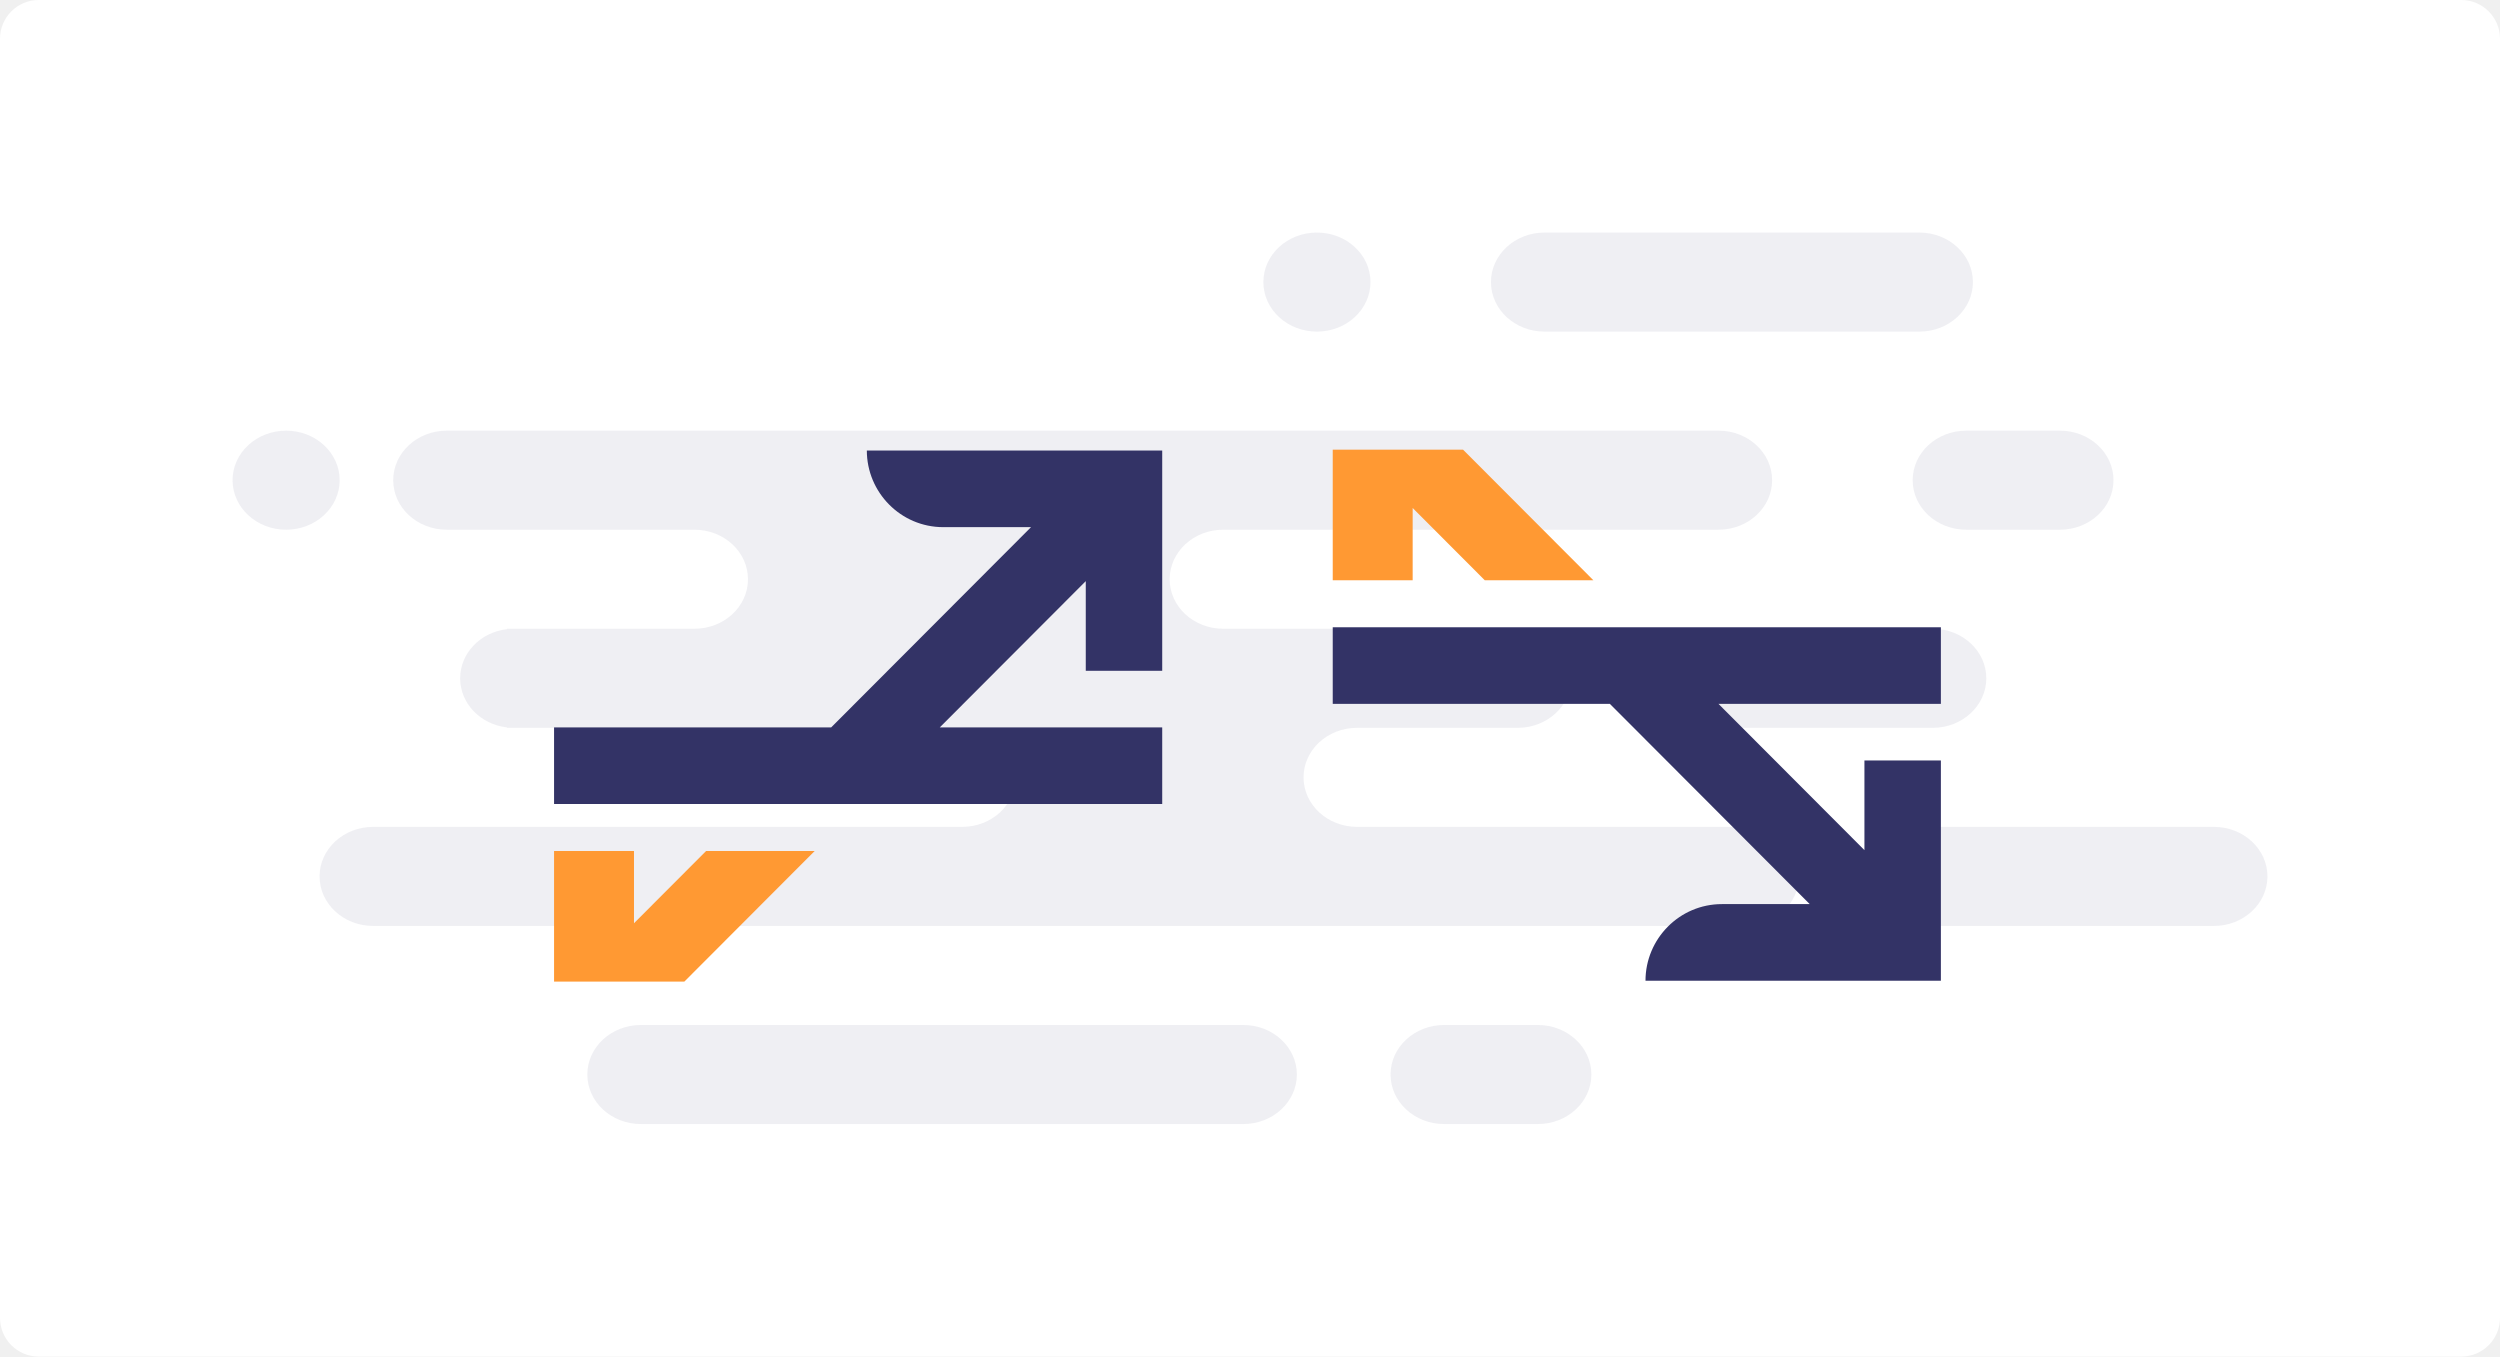
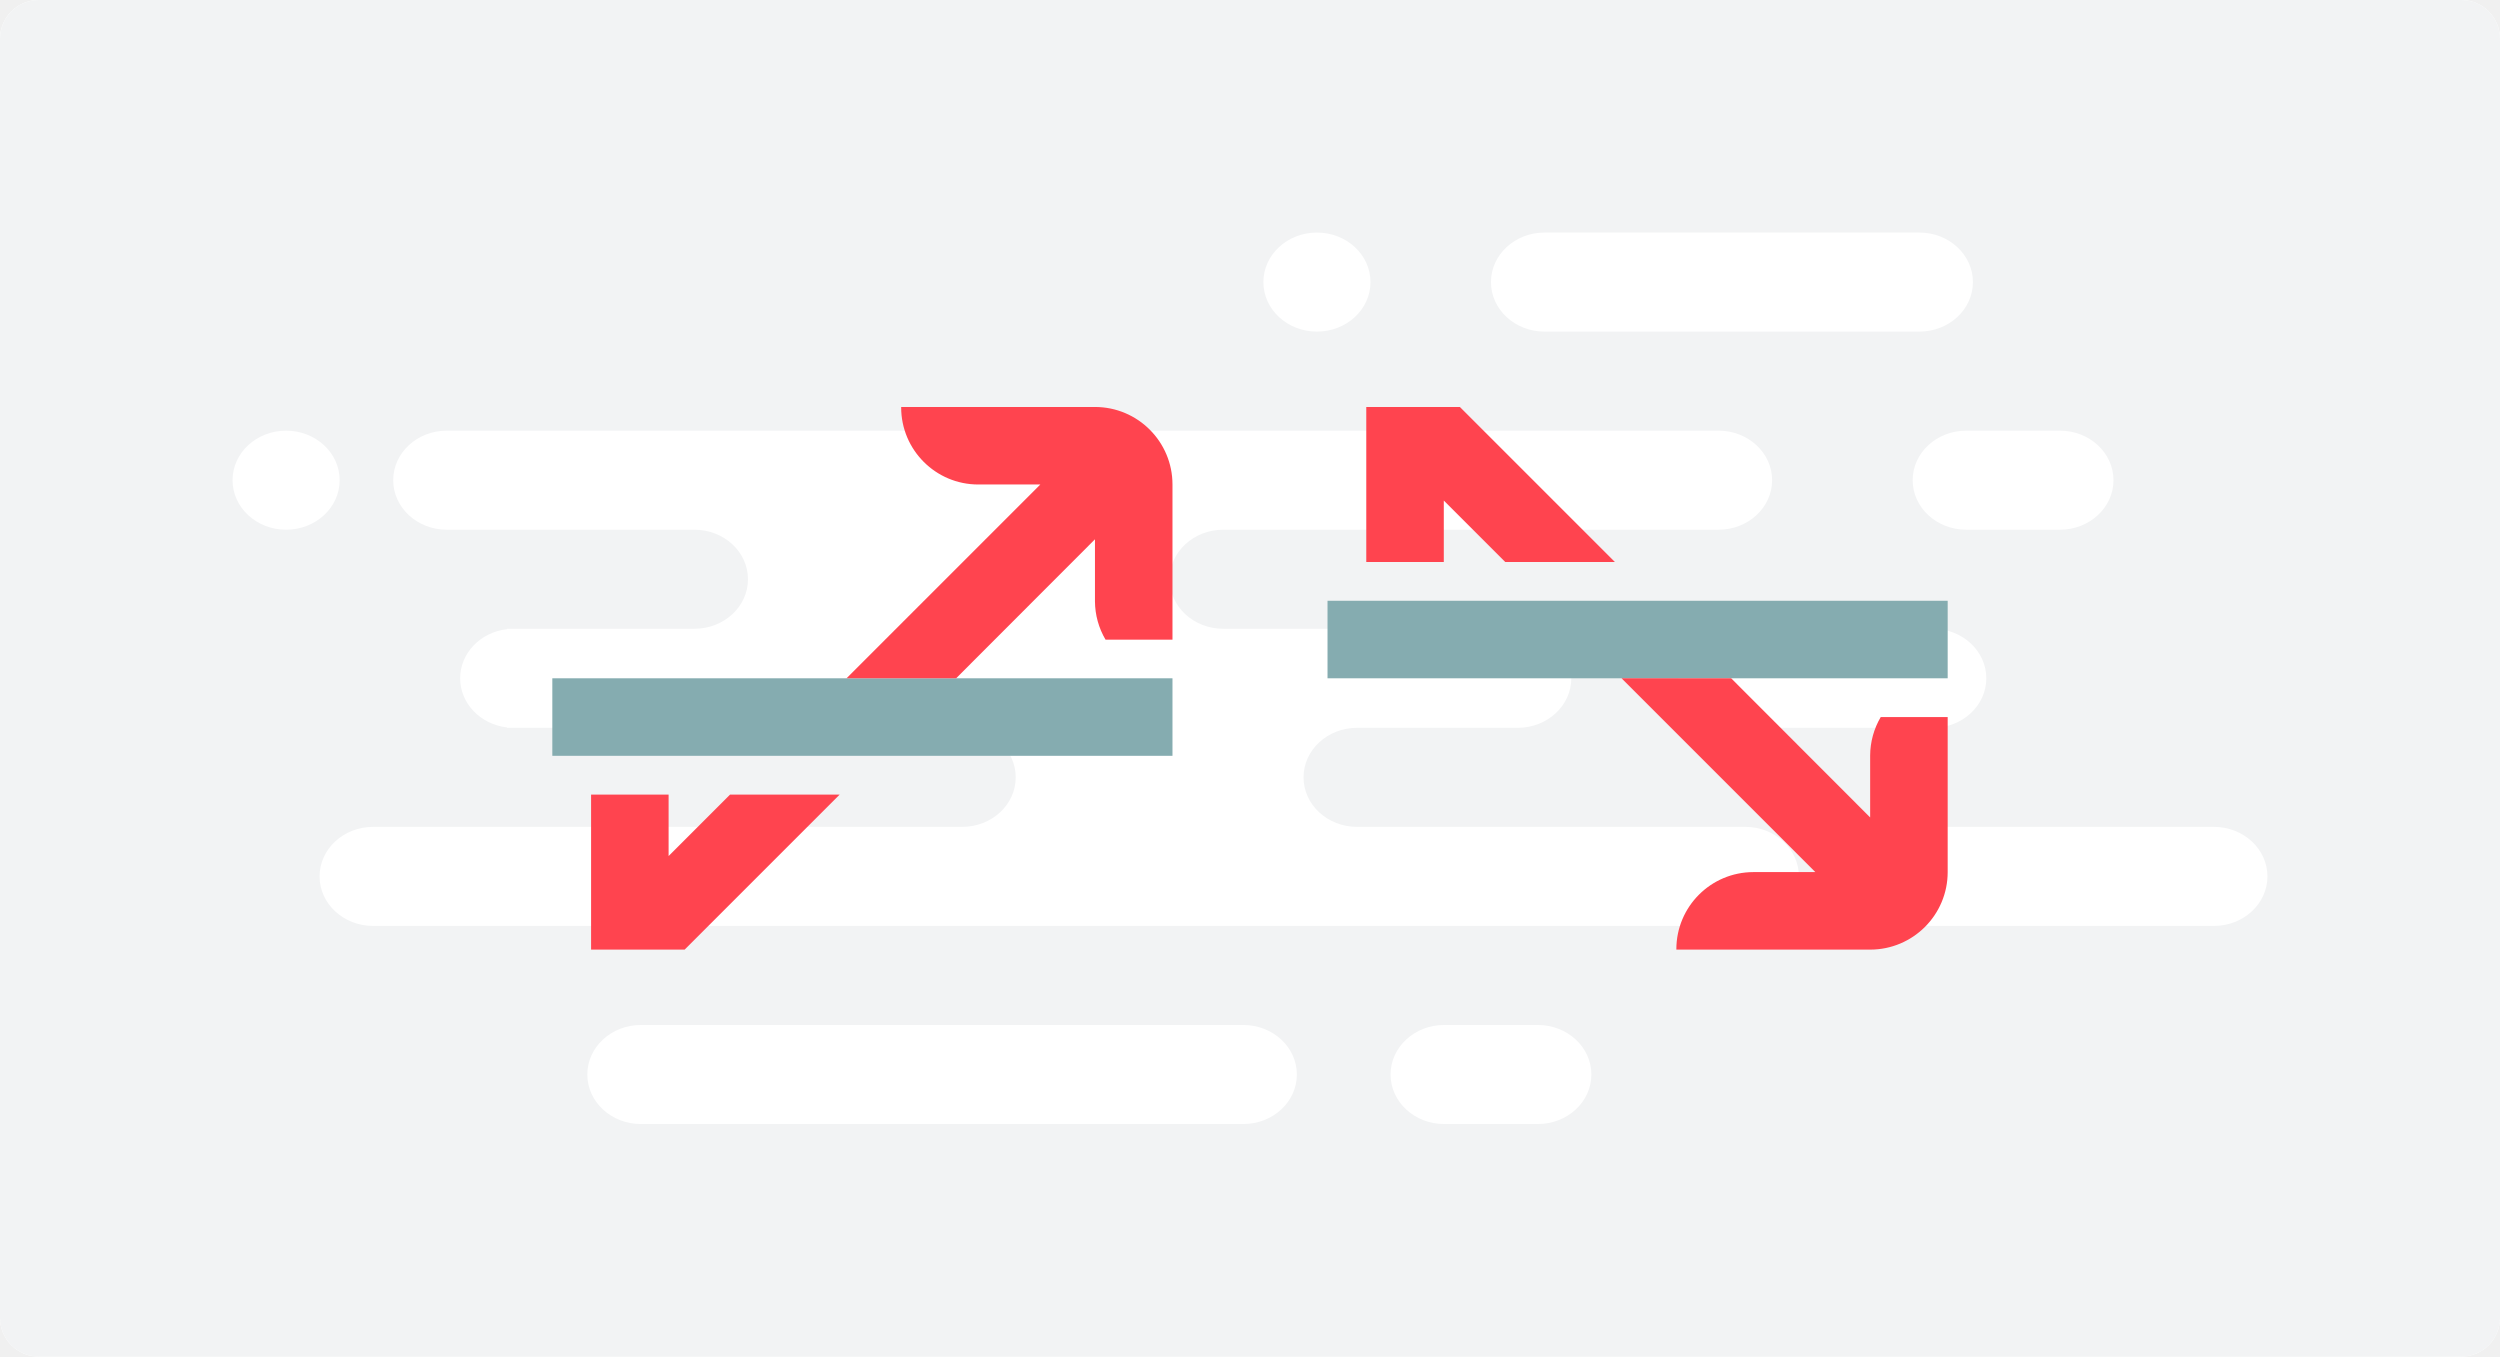
- <svg xmlns="http://www.w3.org/2000/svg" xmlns:xlink="http://www.w3.org/1999/xlink" width="258" height="140">
-   <defs>
-     <path id="a" d="M0 0h63.658v63.658H0z" />
-   </defs>
-   <g fill="none" fill-rule="evenodd">
-     <rect width="258" height="140" fill="#FFF" rx="4" />
-     <path fill="#336" d="M149.033 85.333h31.085c3.053 0 5.527 2.289 5.527 5.111 0 2.823-2.474 5.112-5.527 5.112H38.507c-3.053 0-5.527-2.289-5.527-5.112 0-2.822 2.474-5.11 5.527-5.11h60.79c3.051 0 5.525-2.289 5.525-5.112s-2.474-5.11-5.526-5.11H52.322v-.04c-2.763-.323-4.834-2.496-4.834-5.072s2.071-4.749 4.834-5.072v-.04h19.342c3.053 0 5.527-2.287 5.527-5.11 0-2.823-2.474-5.111-5.527-5.111H46.105c-3.052 0-5.526-2.289-5.526-5.111 0-2.823 2.474-5.112 5.526-5.112h131.25c3.052 0 5.527 2.289 5.527 5.112 0 2.822-2.475 5.11-5.527 5.11h-51.118c-3.052 0-5.526 2.289-5.526 5.112s2.474 5.11 5.526 5.11h30.395c3.052 0 5.526 2.29 5.526 5.112 0 2.823-2.474 5.111-5.526 5.111h-16.58c-3.051 0-5.526 2.288-5.526 5.111s2.475 5.111 5.527 5.111h8.98zM29.526 44.444c3.052 0 5.527 2.289 5.527 5.112 0 2.822-2.475 5.11-5.527 5.11S24 52.379 24 49.557c0-2.823 2.474-5.112 5.526-5.112zM159.395 24h38.684c3.052 0 5.526 2.288 5.526 5.111s-2.474 5.111-5.526 5.111h-38.684c-3.052 0-5.527-2.288-5.527-5.11 0-2.824 2.475-5.112 5.527-5.112zm-23.487 0c3.052 0 5.526 2.288 5.526 5.111s-2.474 5.111-5.526 5.111c-3.052 0-5.526-2.288-5.526-5.11 0-2.824 2.474-5.112 5.526-5.112zm67.006 20.444h9.672c3.052 0 5.526 2.289 5.526 5.112 0 2.822-2.474 5.11-5.526 5.11h-9.672c-3.052 0-5.526-2.288-5.526-5.11 0-2.823 2.474-5.112 5.526-5.112zM178.737 64.89h20.724c3.052 0 5.526 2.288 5.526 5.111s-2.474 5.111-5.526 5.111h-20.724c-3.052 0-5.526-2.288-5.526-5.111s2.474-5.111 5.526-5.111zm19.342 20.444h30.395c3.052 0 5.526 2.289 5.526 5.111 0 2.823-2.474 5.112-5.526 5.112h-30.395c-3.052 0-5.526-2.289-5.526-5.112 0-2.822 2.474-5.11 5.526-5.11zm-131.94 20.445h62.17c3.052 0 5.527 2.288 5.527 5.11 0 2.824-2.475 5.112-5.527 5.112H66.14c-3.053 0-5.527-2.288-5.527-5.111s2.474-5.111 5.526-5.111zm82.894 0h9.67c3.053 0 5.527 2.288 5.527 5.11 0 2.824-2.474 5.112-5.526 5.112h-9.671c-3.052 0-5.526-2.288-5.526-5.111s2.474-5.111 5.526-5.111z" opacity=".08" />
-     <g transform="translate(137 38)">
-       <mask id="b" fill="#fff">
-         <use xlink:href="#a" />
-       </mask>
-       <g mask="url(#b)">
-         <path fill="#336" d="M40.347 34.64l15.062 15.093v-9.254h7.89v22.73H32.815c0-4.312 3.497-7.906 7.89-7.906h9.056L29.139 34.64H.538v-7.906h62.761v7.906H40.347z" />
-         <path fill="#F93" fill-rule="nonzero" d="M13.987 8.406H.538v13.476h8.249v-7.457l7.441 7.457h11.208z" />
+ <svg xmlns="http://www.w3.org/2000/svg" width="258px" height="140px" viewBox="0 0 258 140" version="1.1">
+   <g id="Light-Theme" stroke="none" stroke-width="1" fill="none" fill-rule="evenodd">
+     <g id="images/img-two-trade-types">
+       <g id="img-rise-fall">
+         <rect id="bg" fill="#FFFFFF" fill-rule="nonzero" x="0" y="0" width="258" height="140" rx="4" />
+         <g>
+           <rect id="bg-all" fill="#F2F3F4" fill-rule="nonzero" x="0" y="-1.42108547e-14" width="258" height="140" rx="4" />
+           <g id="bg-clouds" transform="translate(24, 24)" fill="#FFFFFF" fill-rule="nonzero">
+             <path d="M125.033,61.333 L156.118,61.333 C159.171,61.333 161.645,63.622 161.645,66.444 C161.645,69.267 159.171,71.556 156.118,71.556 L14.507,71.556 C11.454,71.556 8.98,69.267 8.98,66.444 C8.98,63.622 11.454,61.333 14.507,61.333 L75.296,61.333 C78.348,61.333 80.822,59.045 80.822,56.222 C80.822,53.399 78.348,51.111 75.296,51.111 L28.322,51.111 L28.322,51.072 C25.559,50.749 23.488,48.576 23.488,46 C23.488,43.424 25.559,41.251 28.322,40.928 L28.322,40.889 L47.664,40.889 C50.717,40.889 53.191,38.601 53.191,35.778 C53.191,32.955 50.717,30.667 47.664,30.667 L22.105,30.667 C19.053,30.667 16.579,28.378 16.579,25.556 C16.579,22.733 19.053,20.444 22.105,20.444 L153.355,20.444 C156.407,20.444 158.882,22.733 158.882,25.556 C158.882,28.378 156.407,30.667 153.355,30.667 L102.237,30.667 C99.185,30.667 96.711,32.955 96.711,35.778 C96.711,38.601 99.185,40.889 102.237,40.889 L132.632,40.889 C135.684,40.889 138.158,43.177 138.158,46 C138.158,48.823 135.684,51.111 132.632,51.111 L116.053,51.111 C113.001,51.111 110.526,53.399 110.526,56.222 C110.526,59.045 113.001,61.333 116.053,61.333 L125.033,61.333 Z M5.526,20.444 C8.578,20.444 11.053,22.733 11.053,25.556 C11.053,28.378 8.578,30.667 5.526,30.667 C2.474,30.667 0,28.378 0,25.556 C0,22.733 2.474,20.444 5.526,20.444 Z M135.395,-7.10542736e-15 L174.079,-7.10542736e-15 C177.131,-7.10542736e-15 179.605,2.288 179.605,5.111 C179.605,7.934 177.131,10.222 174.079,10.222 L135.395,10.222 C132.343,10.222 129.868,7.934 129.868,5.111 C129.868,2.288 132.343,-7.10542736e-15 135.395,-7.10542736e-15 Z M111.908,-7.10542736e-15 C114.96,-7.10542736e-15 117.434,2.288 117.434,5.111 C117.434,7.934 114.96,10.222 111.908,10.222 C108.856,10.222 106.382,7.934 106.382,5.111 C106.382,2.288 108.856,-7.10542736e-15 111.908,-7.10542736e-15 Z M178.914,20.444 L188.586,20.444 C191.638,20.444 194.112,22.733 194.112,25.556 C194.112,28.378 191.638,30.667 188.586,30.667 L178.914,30.667 C175.862,30.667 173.388,28.378 173.388,25.556 C173.388,22.733 175.862,20.444 178.914,20.444 Z M154.737,40.889 L175.461,40.889 C178.513,40.889 180.987,43.177 180.987,46 C180.987,48.823 178.513,51.111 175.461,51.111 L154.737,51.111 C151.685,51.111 149.211,48.823 149.211,46 C149.211,43.177 151.685,40.889 154.737,40.889 Z M174.079,61.333 L204.474,61.333 C207.526,61.333 210,63.622 210,66.444 C210,69.267 207.526,71.556 204.474,71.556 L174.079,71.556 C171.027,71.556 168.553,69.267 168.553,66.444 C168.553,63.622 171.027,61.333 174.079,61.333 Z M42.138,81.778 L104.309,81.778 C107.361,81.778 109.836,84.066 109.836,86.889 C109.836,89.712 107.361,92 104.309,92 L42.138,92 C39.086,92 36.612,89.712 36.612,86.889 C36.612,84.066 39.086,81.778 42.138,81.778 Z M125.033,81.778 L134.704,81.778 C137.756,81.778 140.23,84.066 140.23,86.889 C140.23,89.712 137.756,92 134.704,92 L125.033,92 C121.981,92 119.507,89.712 119.507,86.889 C119.507,84.066 121.981,81.778 125.033,81.778 Z" id="Shape" />
+           </g>
+           <g id="ic-trade-types" transform="translate(57, 38)">
+             <g id="trade/trade_types/ic-lower/16" transform="translate(80, 0)">
+               <g id="Group" transform="translate(-0, 4)">
+                 <g id="atoms/icons/16px/trade_types/ic-lower" transform="translate(0, 0)" fill-rule="nonzero">
+                   <g id="lower_ic">
+                     <rect id="secondary" fill="#85ACB0" transform="translate(32, 24) rotate(180) translate(-32, -24) " x="0" y="20" width="64" height="8" />
+                     <path d="M41.656,28 L56,42.36 L56,35.96 C56.008,34.567 56.385,33.2 57.092,32 L57.092,32 L64,32 L64,48 C64,52.418 60.418,56 56,56 L56,56 L36,56 L36,55.96 C36,51.57 39.554,48.009 43.944,48 L43.944,48 L50.344,48 L30.344,28 L41.656,28 Z M13.656,0 L29.656,16 L18.344,16 L12,9.656 L12,16 L4,16 L4,0 L13.656,0 Z" id="primary" fill="#FF444F" />
+                   </g>
+                 </g>
+               </g>
+             </g>
+             <g id="trade/trade_types/ic-higher/16">
+               <g id="Group" transform="translate(-0, 4)">
+                 <g id="atoms/icons/16px/trade_types/ic-higher" transform="translate(0, 0)" fill-rule="nonzero">
+                   <g id="higher_ic">
+                     <rect id="secondary" fill="#85ACB0" transform="translate(32, 32) rotate(180) translate(-32, -32) " x="0" y="28" width="64" height="8" />
+                     <path d="M12,40 L12,46.344 L18.344,40 L29.656,40 L13.656,56 L4,56 L4,40 L12,40 Z M56,0 C60.418,0 64,3.582 64,8 L64,8 L64,24.016 L57.092,24.016 C56.385,22.816 56.008,21.449 56,20.056 L56,20.056 L56,13.656 L41.672,28 L30.36,28 L50.36,8 L43.96,8 C39.564,8 36,4.436 36,0.04 L36,0.04 L36,0 L56,0 Z" id="primary" fill="#FF444F" />
+                   </g>
+                 </g>
+               </g>
+             </g>
+           </g>
+         </g>
      </g>
    </g>
-     <path d="M57 38h63.658v63.658H57z" />
-     <path fill="#336" d="M85.78 75.065l20.622-20.663h-9.055c-4.394 0-7.89-3.593-7.89-7.906h30.484v22.73h-7.89v-9.254L96.988 75.065h22.953v7.906H57.179v-7.906h28.602z" />
-     <path fill="#F93" fill-rule="nonzero" d="M70.628 101.298H57.179V87.822h8.249v7.457l7.442-7.457h11.207z" />
  </g>
</svg>
